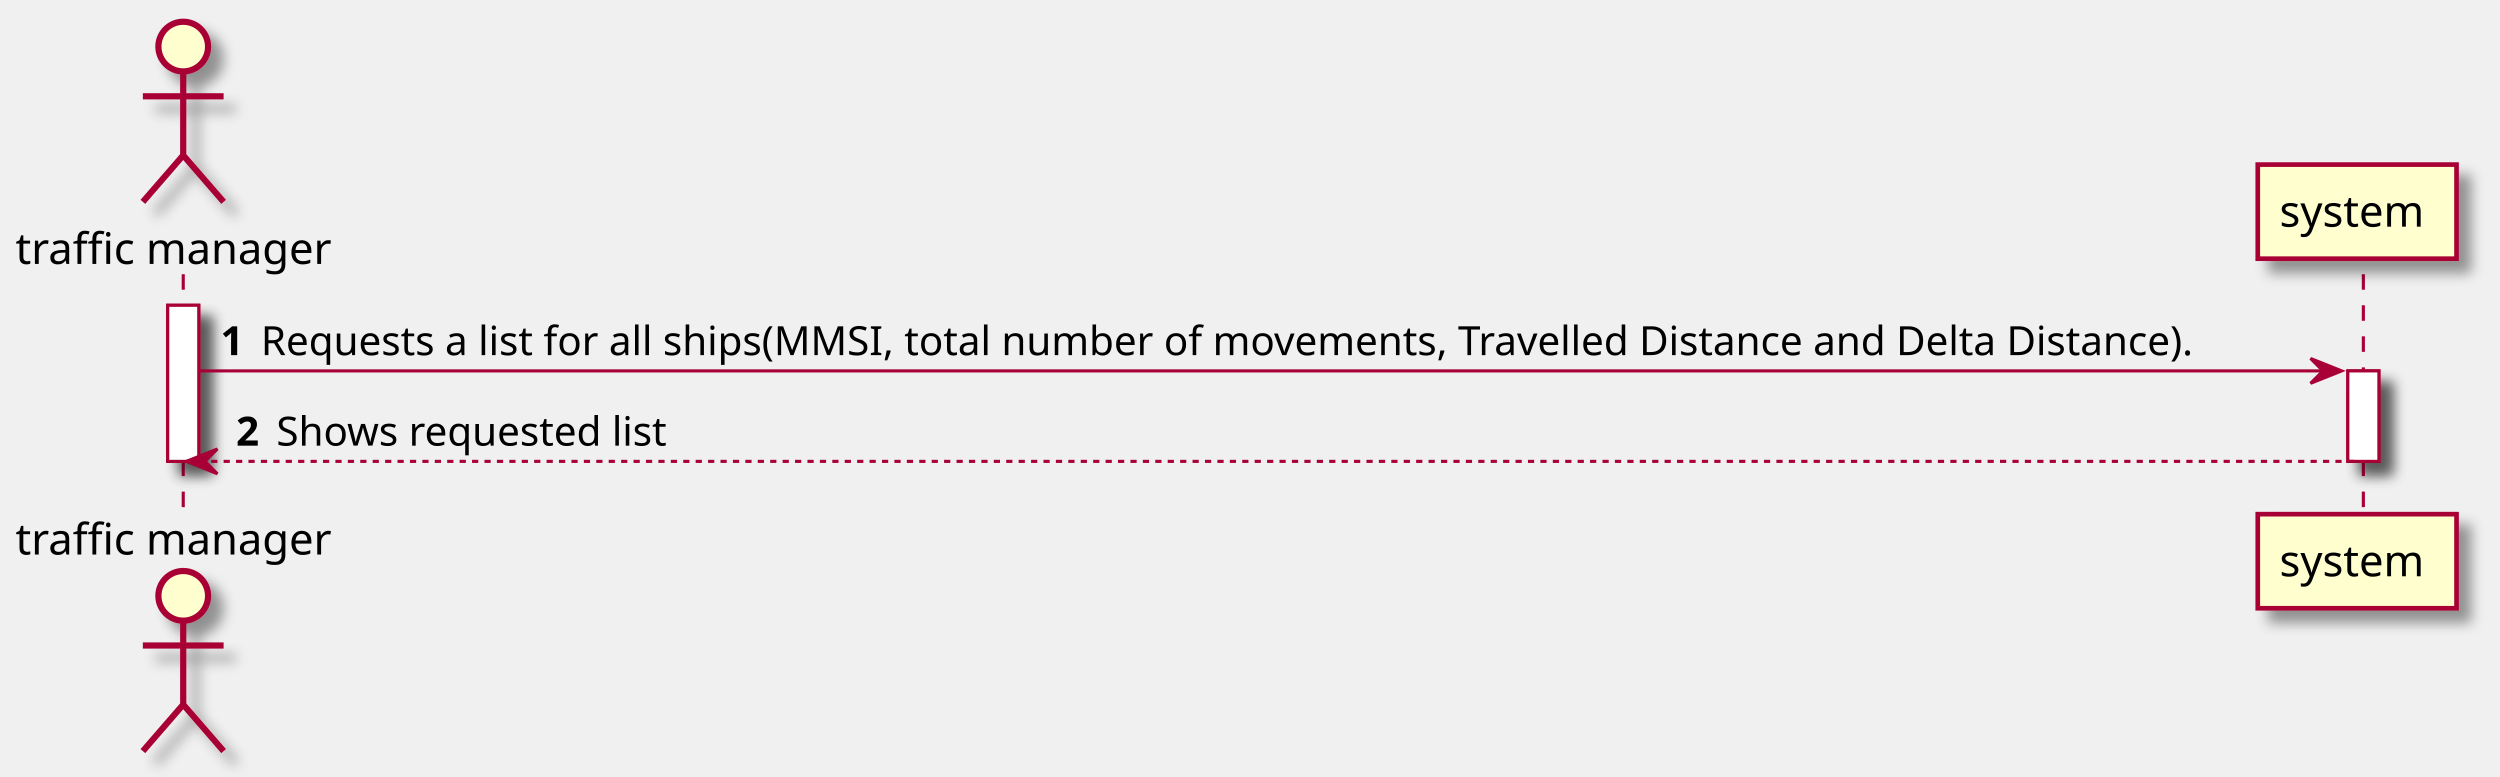
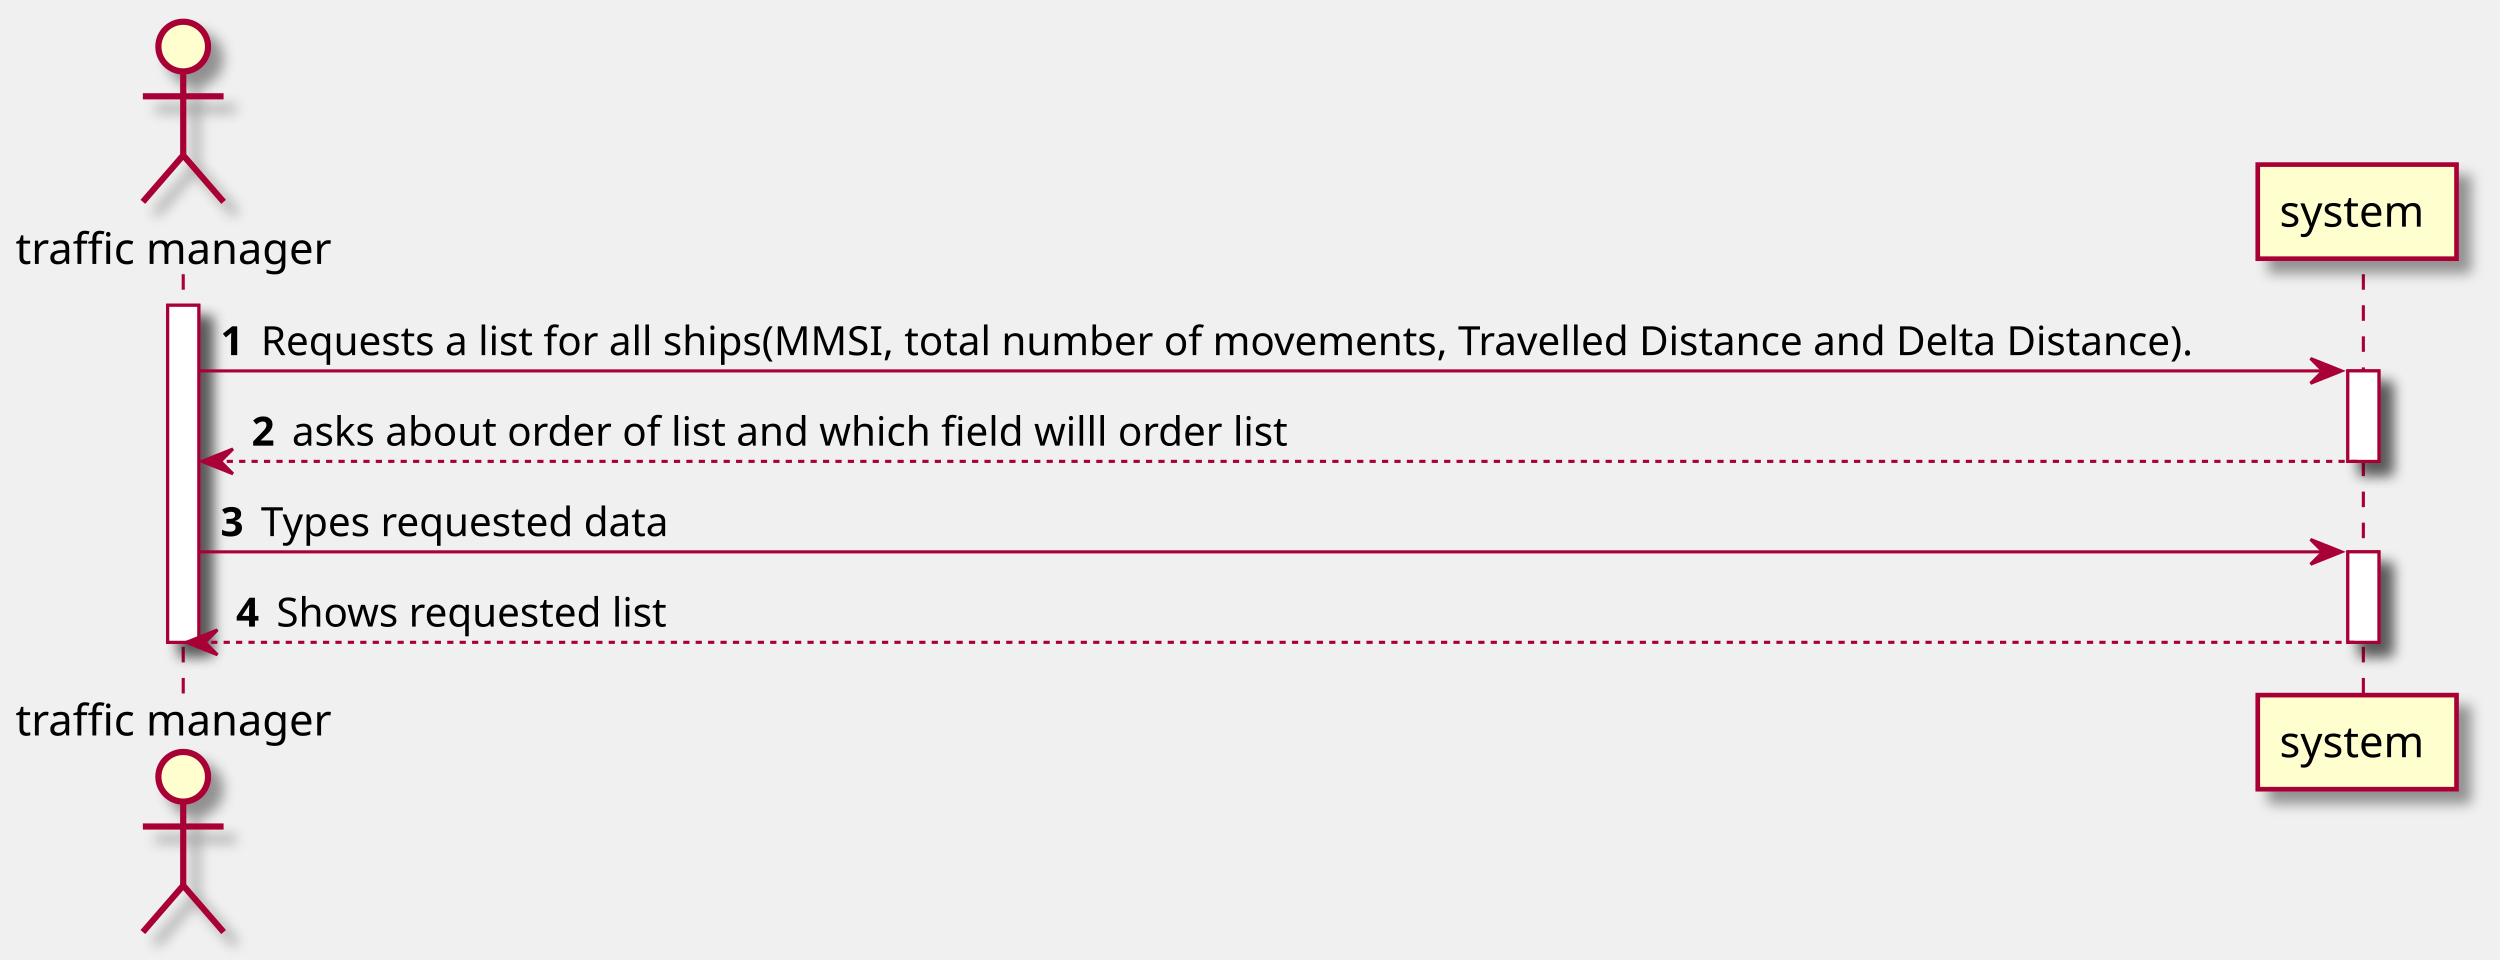
- <svg xmlns="http://www.w3.org/2000/svg" contentScriptType="application/ecmascript" contentStyleType="text/css" height="250px" preserveAspectRatio="none" style="width:805px;height:250px;background:#FFFFFF;" version="1.1" viewBox="0 0 805 250" width="805px" zoomAndPan="magnify">
+ <svg xmlns="http://www.w3.org/2000/svg" contentScriptType="application/ecmascript" contentStyleType="text/css" height="309px" preserveAspectRatio="none" style="width:805px;height:309px;background:#FFFFFF;" version="1.1" viewBox="0 0 805 309" width="805px" zoomAndPan="magnify">
  <defs>
-     <filter height="300%" id="fb0f8ge5qk10z" width="300%" x="-1" y="-1">
+     <filter height="300%" id="f127cmksnh3b6y" width="300%" x="-1" y="-1">
      <feGaussianBlur result="blurOut" stdDeviation="2.0" />
      <feColorMatrix in="blurOut" result="blurOut2" type="matrix" values="0 0 0 0 0 0 0 0 0 0 0 0 0 0 0 0 0 0 .4 0" />
      <feOffset dx="4.0" dy="4.0" in="blurOut2" result="blurOut3" />
      <feBlend in="SourceGraphic" in2="blurOut3" mode="normal" />
    </filter>
  </defs>
  <g>
-     <rect fill="#FFFFFF" filter="url(#fb0f8ge5qk10z)" height="50.266" style="stroke:#A80036;stroke-width:1.0;" width="10" x="54" y="98.297" />
-     <rect fill="#FFFFFF" filter="url(#fb0f8ge5qk10z)" height="29.133" style="stroke:#A80036;stroke-width:1.0;" width="10" x="756" y="119.43" />
-     <line style="stroke:#A80036;stroke-width:1.0;stroke-dasharray:5.0,5.0;" x1="59" x2="59" y1="88.297" y2="166.562" />
-     <line style="stroke:#A80036;stroke-width:1.0;stroke-dasharray:5.0,5.0;" x1="761" x2="761" y1="88.297" y2="166.562" />
+     <rect fill="#FFFFFF" filter="url(#f127cmksnh3b6y)" height="108.531" style="stroke:#A80036;stroke-width:1.0;" width="10" x="54" y="98.297" />
+     <rect fill="#FFFFFF" filter="url(#f127cmksnh3b6y)" height="29.133" style="stroke:#A80036;stroke-width:1.0;" width="10" x="756" y="119.43" />
+     <rect fill="#FFFFFF" filter="url(#f127cmksnh3b6y)" height="29.133" style="stroke:#A80036;stroke-width:1.0;" width="10" x="756" y="177.695" />
+     <line style="stroke:#A80036;stroke-width:1.0;stroke-dasharray:5.0,5.0;" x1="59" x2="59" y1="88.297" y2="224.828" />
+     <line style="stroke:#A80036;stroke-width:1.0;stroke-dasharray:5.0,5.0;" x1="761" x2="761" y1="88.297" y2="224.828" />
    <text fill="#000000" font-family="sans-serif" font-size="14" lengthAdjust="spacing" textLength="102" x="5" y="84.995">traffic manager</text>
-     <ellipse cx="59" cy="15" fill="#FEFECE" filter="url(#fb0f8ge5qk10z)" rx="8" ry="8" style="stroke:#A80036;stroke-width:2.0;" />
-     <path d="M59,23 L59,50 M46,31 L72,31 M59,50 L46,65 M59,50 L72,65 " fill="none" filter="url(#fb0f8ge5qk10z)" style="stroke:#A80036;stroke-width:2.0;" />
-     <text fill="#000000" font-family="sans-serif" font-size="14" lengthAdjust="spacing" textLength="102" x="5" y="178.558">traffic manager</text>
-     <ellipse cx="59" cy="191.859" fill="#FEFECE" filter="url(#fb0f8ge5qk10z)" rx="8" ry="8" style="stroke:#A80036;stroke-width:2.0;" />
-     <path d="M59,199.859 L59,226.859 M46,207.859 L72,207.859 M59,226.859 L46,241.859 M59,226.859 L72,241.859 " fill="none" filter="url(#fb0f8ge5qk10z)" style="stroke:#A80036;stroke-width:2.0;" />
-     <rect fill="#FEFECE" filter="url(#fb0f8ge5qk10z)" height="30.297" style="stroke:#A80036;stroke-width:1.5;" width="64" x="727" y="53" />
+     <ellipse cx="59" cy="15" fill="#FEFECE" filter="url(#f127cmksnh3b6y)" rx="8" ry="8" style="stroke:#A80036;stroke-width:2.0;" />
+     <path d="M59,23 L59,50 M46,31 L72,31 M59,50 L46,65 M59,50 L72,65 " fill="none" filter="url(#f127cmksnh3b6y)" style="stroke:#A80036;stroke-width:2.0;" />
+     <text fill="#000000" font-family="sans-serif" font-size="14" lengthAdjust="spacing" textLength="102" x="5" y="236.823">traffic manager</text>
+     <ellipse cx="59" cy="250.125" fill="#FEFECE" filter="url(#f127cmksnh3b6y)" rx="8" ry="8" style="stroke:#A80036;stroke-width:2.0;" />
+     <path d="M59,258.125 L59,285.125 M46,266.125 L72,266.125 M59,285.125 L46,300.125 M59,285.125 L72,300.125 " fill="none" filter="url(#f127cmksnh3b6y)" style="stroke:#A80036;stroke-width:2.0;" />
+     <rect fill="#FEFECE" filter="url(#f127cmksnh3b6y)" height="30.297" style="stroke:#A80036;stroke-width:1.5;" width="64" x="727" y="53" />
    <text fill="#000000" font-family="sans-serif" font-size="14" lengthAdjust="spacing" textLength="50" x="734" y="72.995">system</text>
-     <rect fill="#FEFECE" filter="url(#fb0f8ge5qk10z)" height="30.297" style="stroke:#A80036;stroke-width:1.5;" width="64" x="727" y="165.562" />
-     <text fill="#000000" font-family="sans-serif" font-size="14" lengthAdjust="spacing" textLength="50" x="734" y="185.558">system</text>
-     <rect fill="#FFFFFF" filter="url(#fb0f8ge5qk10z)" height="50.266" style="stroke:#A80036;stroke-width:1.0;" width="10" x="54" y="98.297" />
-     <rect fill="#FFFFFF" filter="url(#fb0f8ge5qk10z)" height="29.133" style="stroke:#A80036;stroke-width:1.0;" width="10" x="756" y="119.43" />
+     <rect fill="#FEFECE" filter="url(#f127cmksnh3b6y)" height="30.297" style="stroke:#A80036;stroke-width:1.5;" width="64" x="727" y="223.828" />
+     <text fill="#000000" font-family="sans-serif" font-size="14" lengthAdjust="spacing" textLength="50" x="734" y="243.823">system</text>
+     <rect fill="#FFFFFF" filter="url(#f127cmksnh3b6y)" height="108.531" style="stroke:#A80036;stroke-width:1.0;" width="10" x="54" y="98.297" />
+     <rect fill="#FFFFFF" filter="url(#f127cmksnh3b6y)" height="29.133" style="stroke:#A80036;stroke-width:1.0;" width="10" x="756" y="119.43" />
+     <rect fill="#FFFFFF" filter="url(#f127cmksnh3b6y)" height="29.133" style="stroke:#A80036;stroke-width:1.0;" width="10" x="756" y="177.695" />
    <polygon fill="#A80036" points="744,115.43,754,119.43,744,123.43,748,119.43" style="stroke:#A80036;stroke-width:1.0;" />
    <line style="stroke:#A80036;stroke-width:1.0;" x1="64" x2="750" y1="119.43" y2="119.43" />
    <text fill="#000000" font-family="sans-serif" font-size="13" font-weight="bold" lengthAdjust="spacing" textLength="9" x="71" y="114.364">1</text>
    <text fill="#000000" font-family="sans-serif" font-size="13" lengthAdjust="spacing" textLength="660" x="84" y="114.364">Requests  a list for all ships(MMSI, total number of movements, Travelled Distance and Delta Distance).</text>
-     <polygon fill="#A80036" points="70,144.562,60,148.562,70,152.562,66,148.562" style="stroke:#A80036;stroke-width:1.0;" />
-     <line style="stroke:#A80036;stroke-width:1.0;stroke-dasharray:2.0,2.0;" x1="64" x2="760" y1="148.562" y2="148.562" />
-     <text fill="#000000" font-family="sans-serif" font-size="13" font-weight="bold" lengthAdjust="spacing" textLength="9" x="76" y="143.497">2</text>
-     <text fill="#000000" font-family="sans-serif" font-size="13" lengthAdjust="spacing" textLength="132" x="89" y="143.497">Shows requested list</text>
+     <polygon fill="#A80036" points="75,144.562,65,148.562,75,152.562,71,148.562" style="stroke:#A80036;stroke-width:1.0;" />
+     <line style="stroke:#A80036;stroke-width:1.0;stroke-dasharray:2.0,2.0;" x1="69" x2="760" y1="148.562" y2="148.562" />
+     <text fill="#000000" font-family="sans-serif" font-size="13" font-weight="bold" lengthAdjust="spacing" textLength="9" x="81" y="143.497">2</text>
+     <text fill="#000000" font-family="sans-serif" font-size="13" lengthAdjust="spacing" textLength="328" x="94" y="143.497">asks about order of list and which field willl order list</text>
+     <polygon fill="#A80036" points="744,173.695,754,177.695,744,181.695,748,177.695" style="stroke:#A80036;stroke-width:1.0;" />
+     <line style="stroke:#A80036;stroke-width:1.0;" x1="64" x2="750" y1="177.695" y2="177.695" />
+     <text fill="#000000" font-family="sans-serif" font-size="13" font-weight="bold" lengthAdjust="spacing" textLength="9" x="71" y="172.629">3</text>
+     <text fill="#000000" font-family="sans-serif" font-size="13" lengthAdjust="spacing" textLength="139" x="84" y="172.629">Types requested data</text>
+     <polygon fill="#A80036" points="70,202.828,60,206.828,70,210.828,66,206.828" style="stroke:#A80036;stroke-width:1.0;" />
+     <line style="stroke:#A80036;stroke-width:1.0;stroke-dasharray:2.0,2.0;" x1="64" x2="760" y1="206.828" y2="206.828" />
+     <text fill="#000000" font-family="sans-serif" font-size="13" font-weight="bold" lengthAdjust="spacing" textLength="9" x="76" y="201.762">4</text>
+     <text fill="#000000" font-family="sans-serif" font-size="13" lengthAdjust="spacing" textLength="132" x="89" y="201.762">Shows requested list</text>
  </g>
</svg>
